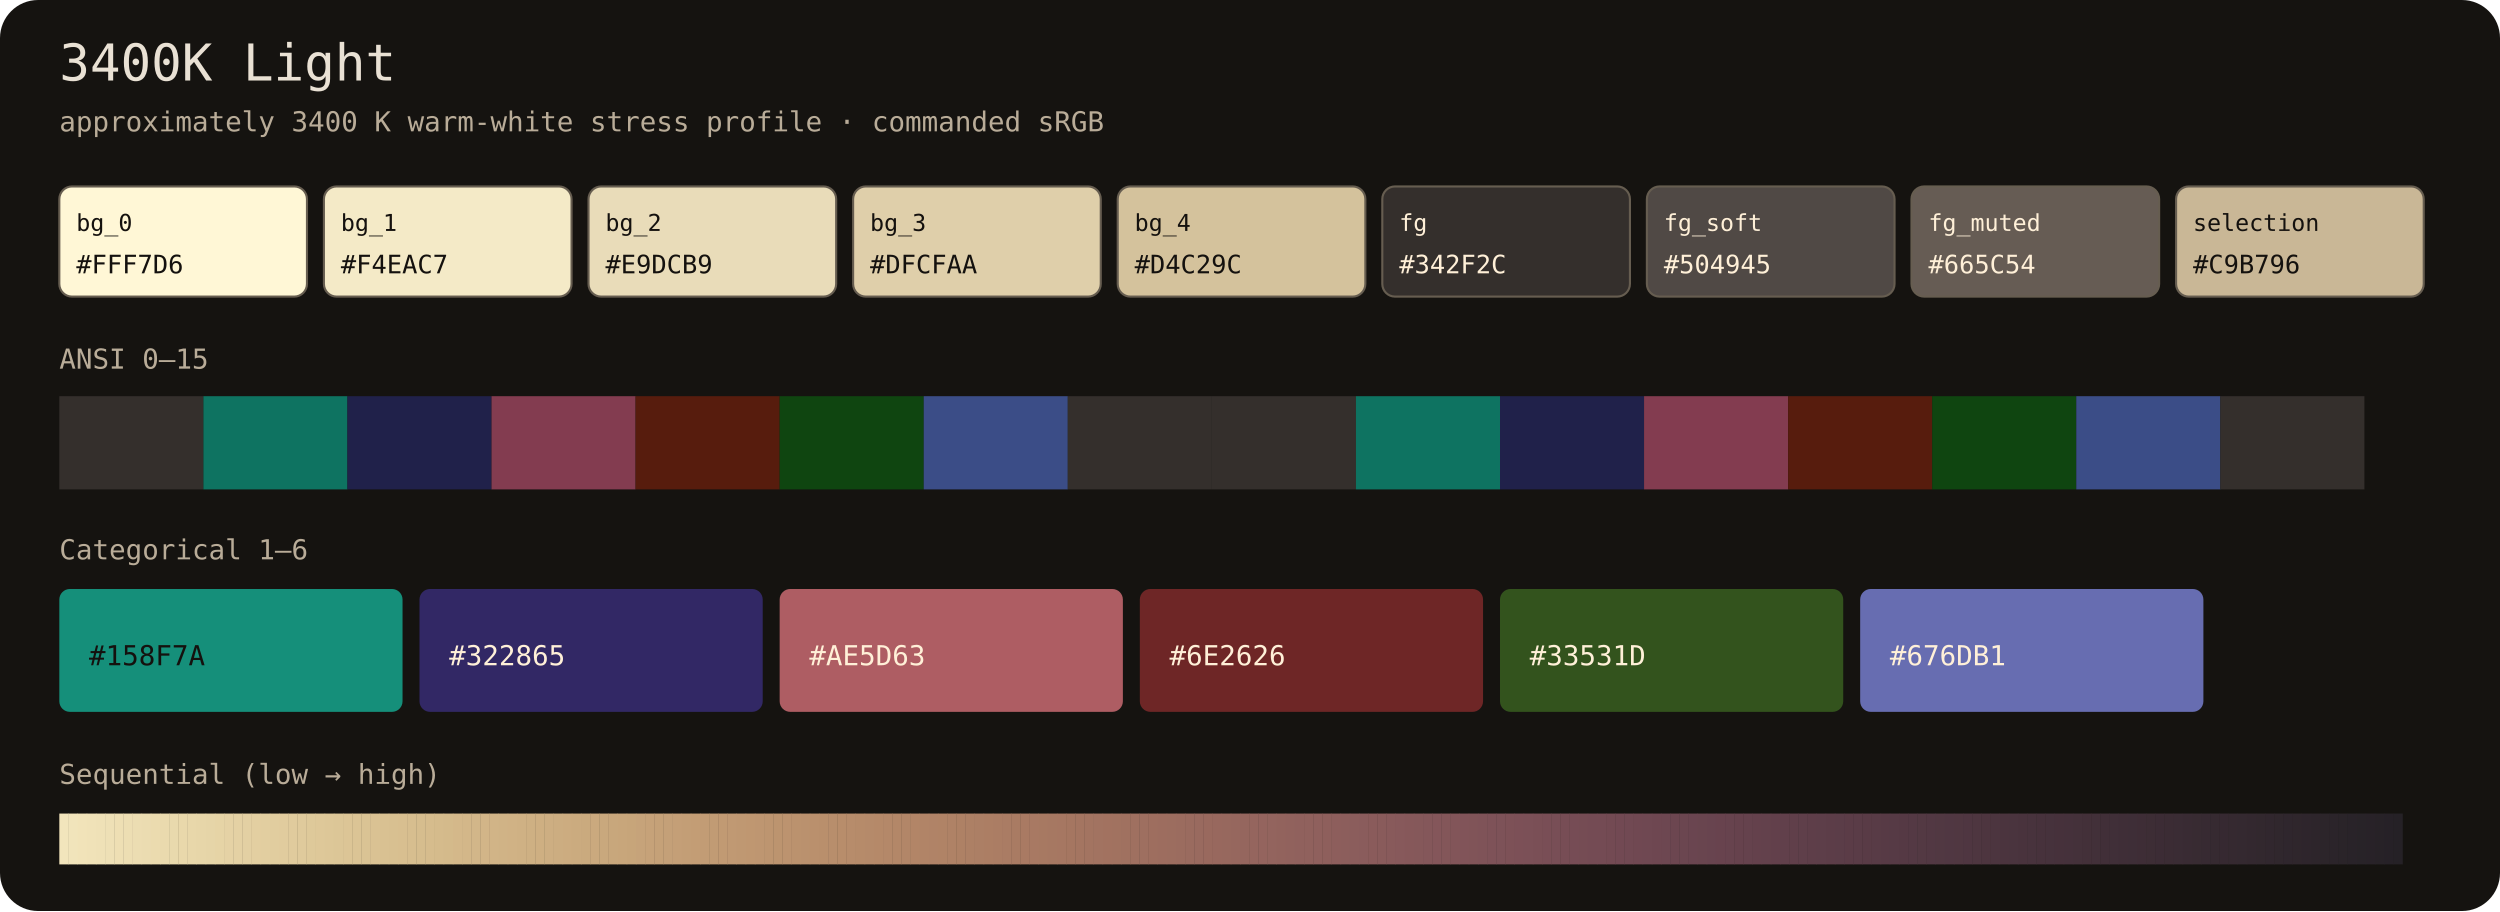
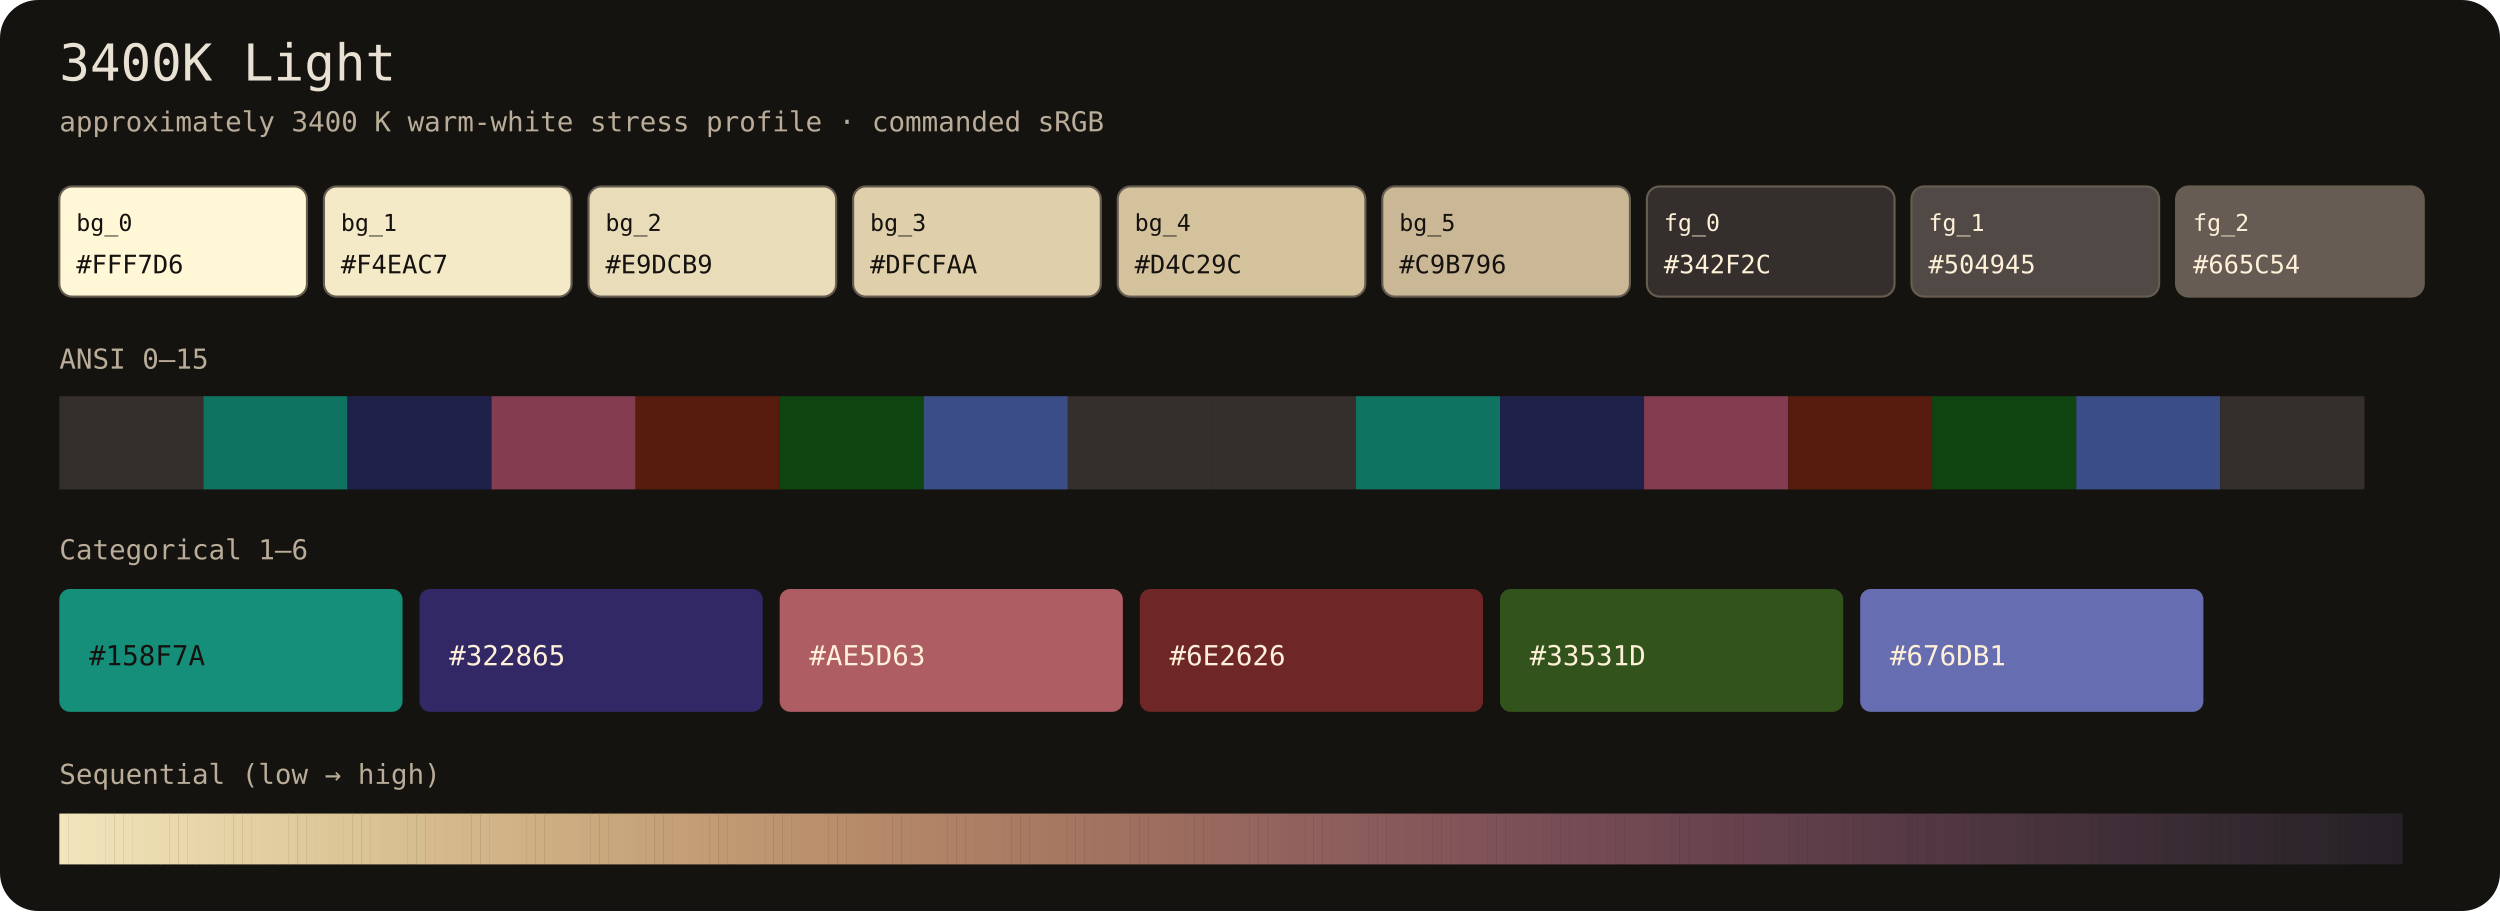
<svg xmlns="http://www.w3.org/2000/svg" width="1180" height="430" viewBox="0 0 1180 430">
  <rect width="100%" height="100%" rx="18" fill="#151310" />
  <text x="28" y="38" fill="#E9E1D4" font-size="24" font-family="ui-monospace, SFMono-Regular, Menlo, monospace">3400K Light</text>
  <text x="28" y="62" fill="#B9AC98" font-size="13" font-family="ui-monospace, SFMono-Regular, Menlo, monospace">approximately 3400 K warm-white stress profile · commanded sRGB</text>
  <rect x="28.00" y="88" width="116.89" height="52" rx="6" fill="#FFF7D6" stroke="#665D50" />
  <text x="36" y="109" fill="#14110E" font-size="11" font-family="ui-monospace, SFMono-Regular, Menlo, monospace">bg_0</text>
  <text x="36" y="129" fill="#14110E" font-size="12" font-family="ui-monospace, SFMono-Regular, Menlo, monospace">#FFF7D6</text>
  <rect x="152.89" y="88" width="116.89" height="52" rx="6" fill="#F4EAC7" stroke="#665D50" />
  <text x="160.889" y="109" fill="#14110E" font-size="11" font-family="ui-monospace, SFMono-Regular, Menlo, monospace">bg_1</text>
  <text x="160.889" y="129" fill="#14110E" font-size="12" font-family="ui-monospace, SFMono-Regular, Menlo, monospace">#F4EAC7</text>
  <rect x="277.78" y="88" width="116.89" height="52" rx="6" fill="#E9DCB9" stroke="#665D50" />
  <text x="285.778" y="109" fill="#14110E" font-size="11" font-family="ui-monospace, SFMono-Regular, Menlo, monospace">bg_2</text>
  <text x="285.778" y="129" fill="#14110E" font-size="12" font-family="ui-monospace, SFMono-Regular, Menlo, monospace">#E9DCB9</text>
  <rect x="402.67" y="88" width="116.89" height="52" rx="6" fill="#DFCFAA" stroke="#665D50" />
  <text x="410.667" y="109" fill="#14110E" font-size="11" font-family="ui-monospace, SFMono-Regular, Menlo, monospace">bg_3</text>
  <text x="410.667" y="129" fill="#14110E" font-size="12" font-family="ui-monospace, SFMono-Regular, Menlo, monospace">#DFCFAA</text>
  <rect x="527.56" y="88" width="116.89" height="52" rx="6" fill="#D4C29C" stroke="#665D50" />
  <text x="535.556" y="109" fill="#14110E" font-size="11" font-family="ui-monospace, SFMono-Regular, Menlo, monospace">bg_4</text>
  <text x="535.556" y="129" fill="#14110E" font-size="12" font-family="ui-monospace, SFMono-Regular, Menlo, monospace">#D4C29C</text>
-   <rect x="652.44" y="88" width="116.89" height="52" rx="6" fill="#342F2C" stroke="#665D50" />
-   <text x="660.444" y="109" fill="#FFF0D8" font-size="11" font-family="ui-monospace, SFMono-Regular, Menlo, monospace">fg</text>
-   <text x="660.444" y="129" fill="#FFF0D8" font-size="12" font-family="ui-monospace, SFMono-Regular, Menlo, monospace">#342F2C</text>
-   <rect x="777.33" y="88" width="116.89" height="52" rx="6" fill="#504945" stroke="#665D50" />
-   <text x="785.333" y="109" fill="#FFF0D8" font-size="11" font-family="ui-monospace, SFMono-Regular, Menlo, monospace">fg_soft</text>
-   <text x="785.333" y="129" fill="#FFF0D8" font-size="12" font-family="ui-monospace, SFMono-Regular, Menlo, monospace">#504945</text>
-   <rect x="902.22" y="88" width="116.89" height="52" rx="6" fill="#665C54" stroke="#665D50" />
-   <text x="910.222" y="109" fill="#FFF0D8" font-size="11" font-family="ui-monospace, SFMono-Regular, Menlo, monospace">fg_muted</text>
-   <text x="910.222" y="129" fill="#FFF0D8" font-size="12" font-family="ui-monospace, SFMono-Regular, Menlo, monospace">#665C54</text>
-   <rect x="1027.11" y="88" width="116.89" height="52" rx="6" fill="#C9B796" stroke="#665D50" />
-   <text x="1035.111" y="109" fill="#14110E" font-size="11" font-family="ui-monospace, SFMono-Regular, Menlo, monospace">selection</text>
-   <text x="1035.111" y="129" fill="#14110E" font-size="12" font-family="ui-monospace, SFMono-Regular, Menlo, monospace">#C9B796</text>
+   <rect x="652.44" y="88" width="116.89" height="52" rx="6" fill="#C9B796" stroke="#665D50" />
+   <text x="660.444" y="109" fill="#14110E" font-size="11" font-family="ui-monospace, SFMono-Regular, Menlo, monospace">bg_5</text>
+   <text x="660.444" y="129" fill="#14110E" font-size="12" font-family="ui-monospace, SFMono-Regular, Menlo, monospace">#C9B796</text>
+   <rect x="777.33" y="88" width="116.89" height="52" rx="6" fill="#342F2C" stroke="#665D50" />
+   <text x="785.333" y="109" fill="#FFF0D8" font-size="11" font-family="ui-monospace, SFMono-Regular, Menlo, monospace">fg_0</text>
+   <text x="785.333" y="129" fill="#FFF0D8" font-size="12" font-family="ui-monospace, SFMono-Regular, Menlo, monospace">#342F2C</text>
+   <rect x="902.22" y="88" width="116.89" height="52" rx="6" fill="#504945" stroke="#665D50" />
+   <text x="910.222" y="109" fill="#FFF0D8" font-size="11" font-family="ui-monospace, SFMono-Regular, Menlo, monospace">fg_1</text>
+   <text x="910.222" y="129" fill="#FFF0D8" font-size="12" font-family="ui-monospace, SFMono-Regular, Menlo, monospace">#504945</text>
+   <rect x="1027.11" y="88" width="116.89" height="52" rx="6" fill="#665C54" stroke="#665D50" />
+   <text x="1035.111" y="109" fill="#FFF0D8" font-size="11" font-family="ui-monospace, SFMono-Regular, Menlo, monospace">fg_2</text>
+   <text x="1035.111" y="129" fill="#FFF0D8" font-size="12" font-family="ui-monospace, SFMono-Regular, Menlo, monospace">#665C54</text>
  <text x="28" y="174" fill="#B9AC98" font-size="13" font-family="ui-monospace, SFMono-Regular, Menlo, monospace">ANSI 0–15</text>
  <rect x="28" y="187" width="68" height="44" fill="#342F2C" />
  <rect x="96" y="187" width="68" height="44" fill="#0E7361" />
  <rect x="164" y="187" width="68" height="44" fill="#20214A" />
  <rect x="232" y="187" width="68" height="44" fill="#833C50" />
  <rect x="300" y="187" width="68" height="44" fill="#571C0D" />
  <rect x="368" y="187" width="68" height="44" fill="#0F4510" />
  <rect x="436" y="187" width="68" height="44" fill="#3B4D87" />
  <rect x="504" y="187" width="68" height="44" fill="#342F2C" />
  <rect x="572" y="187" width="68" height="44" fill="#342F2C" />
  <rect x="640" y="187" width="68" height="44" fill="#0E7361" />
  <rect x="708" y="187" width="68" height="44" fill="#20214A" />
  <rect x="776" y="187" width="68" height="44" fill="#833C50" />
  <rect x="844" y="187" width="68" height="44" fill="#571C0D" />
  <rect x="912" y="187" width="68" height="44" fill="#0F4510" />
  <rect x="980" y="187" width="68" height="44" fill="#3B4D87" />
  <rect x="1048" y="187" width="68" height="44" fill="#342F2C" />
  <text x="28" y="264" fill="#B9AC98" font-size="13" font-family="ui-monospace, SFMono-Regular, Menlo, monospace">Categorical 1–6</text>
  <rect x="28" y="278" width="162" height="58" rx="5" fill="#158F7A" />
  <text x="42" y="314" fill="#14110E" font-size="13" font-family="ui-monospace, SFMono-Regular, Menlo, monospace">#158F7A</text>
  <rect x="198" y="278" width="162" height="58" rx="5" fill="#322865" />
  <text x="212" y="314" fill="#FFF0D8" font-size="13" font-family="ui-monospace, SFMono-Regular, Menlo, monospace">#322865</text>
  <rect x="368" y="278" width="162" height="58" rx="5" fill="#AE5D63" />
  <text x="382" y="314" fill="#FFF0D8" font-size="13" font-family="ui-monospace, SFMono-Regular, Menlo, monospace">#AE5D63</text>
  <rect x="538" y="278" width="162" height="58" rx="5" fill="#6E2626" />
  <text x="552" y="314" fill="#FFF0D8" font-size="13" font-family="ui-monospace, SFMono-Regular, Menlo, monospace">#6E2626</text>
  <rect x="708" y="278" width="162" height="58" rx="5" fill="#33531D" />
  <text x="722" y="314" fill="#FFF0D8" font-size="13" font-family="ui-monospace, SFMono-Regular, Menlo, monospace">#33531D</text>
  <rect x="878" y="278" width="162" height="58" rx="5" fill="#676DB1" />
  <text x="892" y="314" fill="#FFF0D8" font-size="13" font-family="ui-monospace, SFMono-Regular, Menlo, monospace">#676DB1</text>
  <text x="28" y="370" fill="#B9AC98" font-size="13" font-family="ui-monospace, SFMono-Regular, Menlo, monospace">Sequential (low → high)</text>
  <rect x="28.00" y="384" width="4.5" height="24" fill="#F2E5BC" />
  <rect x="32.32" y="384" width="4.5" height="24" fill="#F1E4BB" />
  <rect x="36.64" y="384" width="4.5" height="24" fill="#F1E3B9" />
  <rect x="40.96" y="384" width="4.5" height="24" fill="#F0E2B8" />
  <rect x="45.28" y="384" width="4.5" height="24" fill="#EFE1B7" />
  <rect x="49.60" y="384" width="4.5" height="24" fill="#EEE0B6" />
  <rect x="53.92" y="384" width="4.5" height="24" fill="#EEDFB4" />
  <rect x="58.24" y="384" width="4.5" height="24" fill="#EDDEB3" />
  <rect x="62.56" y="384" width="4.5" height="24" fill="#ECDDB2" />
  <rect x="66.88" y="384" width="4.5" height="24" fill="#EBDCB1" />
  <rect x="71.20" y="384" width="4.5" height="24" fill="#EBDBAF" />
  <rect x="75.52" y="384" width="4.5" height="24" fill="#EADAAE" />
  <rect x="79.84" y="384" width="4.5" height="24" fill="#E9D9AD" />
  <rect x="84.16" y="384" width="4.5" height="24" fill="#E9D8AB" />
  <rect x="88.48" y="384" width="4.5" height="24" fill="#E8D7AA" />
  <rect x="92.80" y="384" width="4.5" height="24" fill="#E7D6A9" />
  <rect x="97.12" y="384" width="4.5" height="24" fill="#E6D5A8" />
  <rect x="101.44" y="384" width="4.5" height="24" fill="#E6D4A6" />
  <rect x="105.76" y="384" width="4.5" height="24" fill="#E5D2A5" />
  <rect x="110.08" y="384" width="4.5" height="24" fill="#E4D1A4" />
  <rect x="114.40" y="384" width="4.5" height="24" fill="#E3D0A3" />
  <rect x="118.72" y="384" width="4.5" height="24" fill="#E3CFA1" />
  <rect x="123.04" y="384" width="4.5" height="24" fill="#E2CEA0" />
  <rect x="127.36" y="384" width="4.5" height="24" fill="#E1CD9F" />
  <rect x="131.68" y="384" width="4.5" height="24" fill="#E1CC9E" />
  <rect x="136.00" y="384" width="4.5" height="24" fill="#E0CB9D" />
  <rect x="140.32" y="384" width="4.5" height="24" fill="#DFCA9C" />
  <rect x="144.64" y="384" width="4.5" height="24" fill="#DEC99A" />
  <rect x="148.96" y="384" width="4.5" height="24" fill="#DEC899" />
  <rect x="153.28" y="384" width="4.5" height="24" fill="#DDC798" />
  <rect x="157.60" y="384" width="4.5" height="24" fill="#DCC697" />
  <rect x="161.92" y="384" width="4.5" height="24" fill="#DCC596" />
  <rect x="166.24" y="384" width="4.5" height="24" fill="#DBC495" />
  <rect x="170.56" y="384" width="4.5" height="24" fill="#DAC394" />
  <rect x="174.88" y="384" width="4.5" height="24" fill="#DAC293" />
  <rect x="179.20" y="384" width="4.5" height="24" fill="#D9C192" />
  <rect x="183.52" y="384" width="4.5" height="24" fill="#D8C091" />
  <rect x="187.84" y="384" width="4.5" height="24" fill="#D8BF90" />
  <rect x="192.16" y="384" width="4.5" height="24" fill="#D7BE8F" />
  <rect x="196.48" y="384" width="4.5" height="24" fill="#D6BD8E" />
  <rect x="200.80" y="384" width="4.5" height="24" fill="#D6BC8D" />
  <rect x="205.12" y="384" width="4.5" height="24" fill="#D5BB8C" />
  <rect x="209.44" y="384" width="4.5" height="24" fill="#D4BA8B" />
  <rect x="213.76" y="384" width="4.5" height="24" fill="#D4B88A" />
  <rect x="218.08" y="384" width="4.5" height="24" fill="#D3B789" />
  <rect x="222.40" y="384" width="4.5" height="24" fill="#D2B689" />
  <rect x="226.72" y="384" width="4.5" height="24" fill="#D2B588" />
  <rect x="231.04" y="384" width="4.5" height="24" fill="#D1B487" />
  <rect x="235.36" y="384" width="4.5" height="24" fill="#D0B386" />
  <rect x="239.68" y="384" width="4.5" height="24" fill="#D0B285" />
  <rect x="244.00" y="384" width="4.5" height="24" fill="#CFB184" />
  <rect x="248.32" y="384" width="4.5" height="24" fill="#CEB083" />
  <rect x="252.64" y="384" width="4.5" height="24" fill="#CEAF82" />
  <rect x="256.96" y="384" width="4.5" height="24" fill="#CDAE82" />
  <rect x="261.28" y="384" width="4.5" height="24" fill="#CCAD81" />
  <rect x="265.60" y="384" width="4.5" height="24" fill="#CCAC80" />
  <rect x="269.92" y="384" width="4.5" height="24" fill="#CBAB7F" />
  <rect x="274.24" y="384" width="4.5" height="24" fill="#CAAA7E" />
  <rect x="278.56" y="384" width="4.5" height="24" fill="#CAA97E" />
  <rect x="282.88" y="384" width="4.5" height="24" fill="#C9A87D" />
  <rect x="287.20" y="384" width="4.5" height="24" fill="#C8A77C" />
  <rect x="291.52" y="384" width="4.5" height="24" fill="#C8A67B" />
  <rect x="295.84" y="384" width="4.5" height="24" fill="#C7A57A" />
  <rect x="300.16" y="384" width="4.5" height="24" fill="#C6A37A" />
  <rect x="304.48" y="384" width="4.5" height="24" fill="#C6A279" />
  <rect x="308.80" y="384" width="4.5" height="24" fill="#C5A178" />
  <rect x="313.12" y="384" width="4.5" height="24" fill="#C4A078" />
  <rect x="317.44" y="384" width="4.5" height="24" fill="#C49F77" />
  <rect x="321.76" y="384" width="4.5" height="24" fill="#C39E76" />
  <rect x="326.08" y="384" width="4.5" height="24" fill="#C39D75" />
  <rect x="330.40" y="384" width="4.5" height="24" fill="#C29C75" />
  <rect x="334.72" y="384" width="4.5" height="24" fill="#C19B74" />
  <rect x="339.04" y="384" width="4.5" height="24" fill="#C19A73" />
  <rect x="343.36" y="384" width="4.5" height="24" fill="#C09973" />
  <rect x="347.68" y="384" width="4.5" height="24" fill="#BF9872" />
  <rect x="352.00" y="384" width="4.5" height="24" fill="#BF9771" />
  <rect x="356.32" y="384" width="4.5" height="24" fill="#BE9671" />
  <rect x="360.64" y="384" width="4.5" height="24" fill="#BD9570" />
  <rect x="364.96" y="384" width="4.5" height="24" fill="#BC946F" />
  <rect x="369.28" y="384" width="4.5" height="24" fill="#BC936F" />
  <rect x="373.60" y="384" width="4.5" height="24" fill="#BB926E" />
  <rect x="377.92" y="384" width="4.5" height="24" fill="#BA916E" />
  <rect x="382.24" y="384" width="4.5" height="24" fill="#BA906D" />
  <rect x="386.56" y="384" width="4.5" height="24" fill="#B98F6C" />
  <rect x="390.88" y="384" width="4.5" height="24" fill="#B88E6C" />
  <rect x="395.20" y="384" width="4.5" height="24" fill="#B88D6B" />
  <rect x="399.52" y="384" width="4.5" height="24" fill="#B78C6B" />
  <rect x="403.84" y="384" width="4.5" height="24" fill="#B68B6A" />
  <rect x="408.16" y="384" width="4.5" height="24" fill="#B58A6A" />
  <rect x="412.48" y="384" width="4.5" height="24" fill="#B58969" />
  <rect x="416.80" y="384" width="4.5" height="24" fill="#B48869" />
  <rect x="421.12" y="384" width="4.5" height="24" fill="#B38768" />
  <rect x="425.44" y="384" width="4.5" height="24" fill="#B28668" />
  <rect x="429.76" y="384" width="4.5" height="24" fill="#B28567" />
  <rect x="434.08" y="384" width="4.5" height="24" fill="#B18467" />
  <rect x="438.40" y="384" width="4.5" height="24" fill="#B08367" />
  <rect x="442.72" y="384" width="4.5" height="24" fill="#B08366" />
  <rect x="447.04" y="384" width="4.5" height="24" fill="#AF8266" />
  <rect x="451.36" y="384" width="4.5" height="24" fill="#AE8165" />
  <rect x="455.68" y="384" width="4.5" height="24" fill="#AD8065" />
  <rect x="460.00" y="384" width="4.5" height="24" fill="#AC7F65" />
  <rect x="464.32" y="384" width="4.5" height="24" fill="#AC7E64" />
  <rect x="468.64" y="384" width="4.5" height="24" fill="#AB7D64" />
  <rect x="472.96" y="384" width="4.5" height="24" fill="#AA7C64" />
  <rect x="477.28" y="384" width="4.5" height="24" fill="#A97B63" />
  <rect x="481.60" y="384" width="4.5" height="24" fill="#A97A63" />
  <rect x="485.92" y="384" width="4.5" height="24" fill="#A87963" />
  <rect x="490.24" y="384" width="4.5" height="24" fill="#A77962" />
  <rect x="494.56" y="384" width="4.5" height="24" fill="#A67862" />
  <rect x="498.88" y="384" width="4.5" height="24" fill="#A67762" />
  <rect x="503.20" y="384" width="4.5" height="24" fill="#A57661" />
  <rect x="507.52" y="384" width="4.5" height="24" fill="#A47561" />
  <rect x="511.84" y="384" width="4.5" height="24" fill="#A37461" />
  <rect x="516.16" y="384" width="4.5" height="24" fill="#A27361" />
  <rect x="520.48" y="384" width="4.5" height="24" fill="#A27260" />
  <rect x="524.80" y="384" width="4.5" height="24" fill="#A17260" />
  <rect x="529.12" y="384" width="4.5" height="24" fill="#A07160" />
  <rect x="533.44" y="384" width="4.5" height="24" fill="#9F7060" />
  <rect x="537.76" y="384" width="4.5" height="24" fill="#9E6F60" />
  <rect x="542.08" y="384" width="4.5" height="24" fill="#9E6E5F" />
  <rect x="546.40" y="384" width="4.5" height="24" fill="#9D6D5F" />
  <rect x="550.72" y="384" width="4.5" height="24" fill="#9C6D5F" />
  <rect x="555.04" y="384" width="4.5" height="24" fill="#9B6C5F" />
  <rect x="559.36" y="384" width="4.5" height="24" fill="#9A6B5F" />
  <rect x="563.68" y="384" width="4.5" height="24" fill="#996A5F" />
  <rect x="568.00" y="384" width="4.5" height="24" fill="#99695E" />
  <rect x="572.32" y="384" width="4.5" height="24" fill="#98685E" />
  <rect x="576.64" y="384" width="4.5" height="24" fill="#97685E" />
  <rect x="580.96" y="384" width="4.5" height="24" fill="#96675E" />
  <rect x="585.28" y="384" width="4.5" height="24" fill="#95665E" />
  <rect x="589.60" y="384" width="4.5" height="24" fill="#95655E" />
  <rect x="593.92" y="384" width="4.5" height="24" fill="#94645E" />
  <rect x="598.24" y="384" width="4.5" height="24" fill="#93645E" />
  <rect x="602.56" y="384" width="4.5" height="24" fill="#92635D" />
  <rect x="606.88" y="384" width="4.5" height="24" fill="#91625D" />
  <rect x="611.20" y="384" width="4.5" height="24" fill="#90615D" />
  <rect x="615.52" y="384" width="4.5" height="24" fill="#90615D" />
  <rect x="619.84" y="384" width="4.5" height="24" fill="#8F605D" />
  <rect x="624.16" y="384" width="4.5" height="24" fill="#8E5F5C" />
  <rect x="628.48" y="384" width="4.5" height="24" fill="#8D5E5C" />
  <rect x="632.80" y="384" width="4.5" height="24" fill="#8C5E5C" />
  <rect x="637.12" y="384" width="4.5" height="24" fill="#8B5D5C" />
  <rect x="641.44" y="384" width="4.5" height="24" fill="#8A5C5C" />
  <rect x="645.76" y="384" width="4.5" height="24" fill="#8A5B5B" />
  <rect x="650.08" y="384" width="4.5" height="24" fill="#895B5B" />
  <rect x="654.40" y="384" width="4.5" height="24" fill="#885A5B" />
  <rect x="658.72" y="384" width="4.5" height="24" fill="#87595B" />
  <rect x="663.04" y="384" width="4.5" height="24" fill="#86585A" />
  <rect x="667.36" y="384" width="4.5" height="24" fill="#85585A" />
  <rect x="671.68" y="384" width="4.5" height="24" fill="#84575A" />
  <rect x="676.00" y="384" width="4.5" height="24" fill="#84565A" />
  <rect x="680.32" y="384" width="4.5" height="24" fill="#835659" />
  <rect x="684.64" y="384" width="4.5" height="24" fill="#825559" />
  <rect x="688.96" y="384" width="4.5" height="24" fill="#815459" />
  <rect x="693.28" y="384" width="4.5" height="24" fill="#805458" />
  <rect x="697.60" y="384" width="4.5" height="24" fill="#7F5358" />
  <rect x="701.92" y="384" width="4.5" height="24" fill="#7E5258" />
  <rect x="706.24" y="384" width="4.5" height="24" fill="#7D5258" />
  <rect x="710.56" y="384" width="4.5" height="24" fill="#7D5157" />
  <rect x="714.88" y="384" width="4.5" height="24" fill="#7C5057" />
  <rect x="719.20" y="384" width="4.5" height="24" fill="#7B5057" />
  <rect x="723.52" y="384" width="4.5" height="24" fill="#7A4F56" />
  <rect x="727.84" y="384" width="4.5" height="24" fill="#794E56" />
  <rect x="732.16" y="384" width="4.5" height="24" fill="#784E56" />
  <rect x="736.48" y="384" width="4.5" height="24" fill="#774D55" />
  <rect x="740.80" y="384" width="4.5" height="24" fill="#764C55" />
  <rect x="745.12" y="384" width="4.5" height="24" fill="#754C54" />
  <rect x="749.44" y="384" width="4.5" height="24" fill="#744B54" />
  <rect x="753.76" y="384" width="4.5" height="24" fill="#744B54" />
  <rect x="758.08" y="384" width="4.5" height="24" fill="#734A53" />
  <rect x="762.40" y="384" width="4.5" height="24" fill="#724953" />
  <rect x="766.72" y="384" width="4.5" height="24" fill="#714953" />
  <rect x="771.04" y="384" width="4.5" height="24" fill="#704852" />
  <rect x="775.36" y="384" width="4.5" height="24" fill="#6F4852" />
  <rect x="779.68" y="384" width="4.5" height="24" fill="#6E4751" />
  <rect x="784.00" y="384" width="4.5" height="24" fill="#6D4751" />
  <rect x="788.32" y="384" width="4.5" height="24" fill="#6C4650" />
  <rect x="792.64" y="384" width="4.5" height="24" fill="#6B4650" />
  <rect x="796.96" y="384" width="4.5" height="24" fill="#6A4550" />
  <rect x="801.28" y="384" width="4.5" height="24" fill="#69454F" />
  <rect x="805.60" y="384" width="4.5" height="24" fill="#68444F" />
  <rect x="809.92" y="384" width="4.5" height="24" fill="#68434E" />
  <rect x="814.24" y="384" width="4.5" height="24" fill="#67434E" />
  <rect x="818.56" y="384" width="4.5" height="24" fill="#66424D" />
  <rect x="822.88" y="384" width="4.5" height="24" fill="#65424D" />
  <rect x="827.20" y="384" width="4.5" height="24" fill="#64414C" />
  <rect x="831.52" y="384" width="4.5" height="24" fill="#63414C" />
  <rect x="835.84" y="384" width="4.5" height="24" fill="#62404B" />
  <rect x="840.16" y="384" width="4.5" height="24" fill="#61404B" />
  <rect x="844.48" y="384" width="4.5" height="24" fill="#603F4A" />
  <rect x="848.80" y="384" width="4.5" height="24" fill="#5F3F4A" />
  <rect x="853.12" y="384" width="4.5" height="24" fill="#5E3E49" />
  <rect x="857.44" y="384" width="4.5" height="24" fill="#5D3E49" />
  <rect x="861.76" y="384" width="4.5" height="24" fill="#5C3D48" />
  <rect x="866.08" y="384" width="4.5" height="24" fill="#5B3D48" />
  <rect x="870.40" y="384" width="4.5" height="24" fill="#5B3C47" />
  <rect x="874.72" y="384" width="4.5" height="24" fill="#5A3C47" />
  <rect x="879.04" y="384" width="4.5" height="24" fill="#593B46" />
  <rect x="883.36" y="384" width="4.5" height="24" fill="#583B46" />
  <rect x="887.68" y="384" width="4.5" height="24" fill="#573A45" />
  <rect x="892.00" y="384" width="4.5" height="24" fill="#563A45" />
  <rect x="896.32" y="384" width="4.5" height="24" fill="#553944" />
  <rect x="900.64" y="384" width="4.5" height="24" fill="#543944" />
  <rect x="904.96" y="384" width="4.5" height="24" fill="#533943" />
  <rect x="909.28" y="384" width="4.5" height="24" fill="#523843" />
  <rect x="913.60" y="384" width="4.5" height="24" fill="#513842" />
  <rect x="917.92" y="384" width="4.5" height="24" fill="#503742" />
  <rect x="922.24" y="384" width="4.5" height="24" fill="#503741" />
  <rect x="926.56" y="384" width="4.5" height="24" fill="#4F3641" />
  <rect x="930.88" y="384" width="4.5" height="24" fill="#4E3640" />
  <rect x="935.20" y="384" width="4.5" height="24" fill="#4D353F" />
  <rect x="939.52" y="384" width="4.5" height="24" fill="#4C353F" />
  <rect x="943.84" y="384" width="4.5" height="24" fill="#4B343E" />
  <rect x="948.16" y="384" width="4.5" height="24" fill="#4A343E" />
  <rect x="952.48" y="384" width="4.5" height="24" fill="#49333D" />
  <rect x="956.80" y="384" width="4.5" height="24" fill="#48333D" />
  <rect x="961.12" y="384" width="4.5" height="24" fill="#47323C" />
  <rect x="965.44" y="384" width="4.5" height="24" fill="#46323C" />
  <rect x="969.76" y="384" width="4.5" height="24" fill="#46313B" />
  <rect x="974.08" y="384" width="4.5" height="24" fill="#45313B" />
  <rect x="978.40" y="384" width="4.5" height="24" fill="#44313A" />
  <rect x="982.72" y="384" width="4.5" height="24" fill="#433039" />
  <rect x="987.04" y="384" width="4.5" height="24" fill="#423039" />
  <rect x="991.36" y="384" width="4.5" height="24" fill="#412F38" />
  <rect x="995.68" y="384" width="4.5" height="24" fill="#402F38" />
  <rect x="1000.00" y="384" width="4.5" height="24" fill="#3F2E37" />
  <rect x="1004.32" y="384" width="4.5" height="24" fill="#3E2E37" />
  <rect x="1008.64" y="384" width="4.5" height="24" fill="#3E2D36" />
  <rect x="1012.96" y="384" width="4.5" height="24" fill="#3D2D35" />
  <rect x="1017.28" y="384" width="4.5" height="24" fill="#3C2C35" />
  <rect x="1021.60" y="384" width="4.5" height="24" fill="#3B2C34" />
  <rect x="1025.92" y="384" width="4.5" height="24" fill="#3A2C34" />
  <rect x="1030.24" y="384" width="4.5" height="24" fill="#392B33" />
  <rect x="1034.56" y="384" width="4.5" height="24" fill="#382B32" />
  <rect x="1038.88" y="384" width="4.5" height="24" fill="#372A32" />
  <rect x="1043.20" y="384" width="4.5" height="24" fill="#362A31" />
  <rect x="1047.52" y="384" width="4.5" height="24" fill="#362931" />
  <rect x="1051.84" y="384" width="4.5" height="24" fill="#352930" />
  <rect x="1056.16" y="384" width="4.5" height="24" fill="#342930" />
  <rect x="1060.48" y="384" width="4.5" height="24" fill="#33282F" />
  <rect x="1064.80" y="384" width="4.5" height="24" fill="#32282E" />
  <rect x="1069.12" y="384" width="4.5" height="24" fill="#31272E" />
  <rect x="1073.44" y="384" width="4.5" height="24" fill="#30272D" />
  <rect x="1077.76" y="384" width="4.5" height="24" fill="#2F262D" />
  <rect x="1082.08" y="384" width="4.5" height="24" fill="#2F262C" />
  <rect x="1086.40" y="384" width="4.5" height="24" fill="#2E252C" />
  <rect x="1090.72" y="384" width="4.5" height="24" fill="#2D252B" />
  <rect x="1095.04" y="384" width="4.5" height="24" fill="#2C252A" />
  <rect x="1099.36" y="384" width="4.5" height="24" fill="#2B242A" />
  <rect x="1103.68" y="384" width="4.5" height="24" fill="#2A2429" />
  <rect x="1108.00" y="384" width="4.5" height="24" fill="#292329" />
  <rect x="1112.32" y="384" width="4.5" height="24" fill="#282328" />
  <rect x="1116.64" y="384" width="4.5" height="24" fill="#282228" />
  <rect x="1120.96" y="384" width="4.5" height="24" fill="#272227" />
  <rect x="1125.28" y="384" width="4.5" height="24" fill="#262127" />
  <rect x="1129.60" y="384" width="4.5" height="24" fill="#252126" />
</svg>
